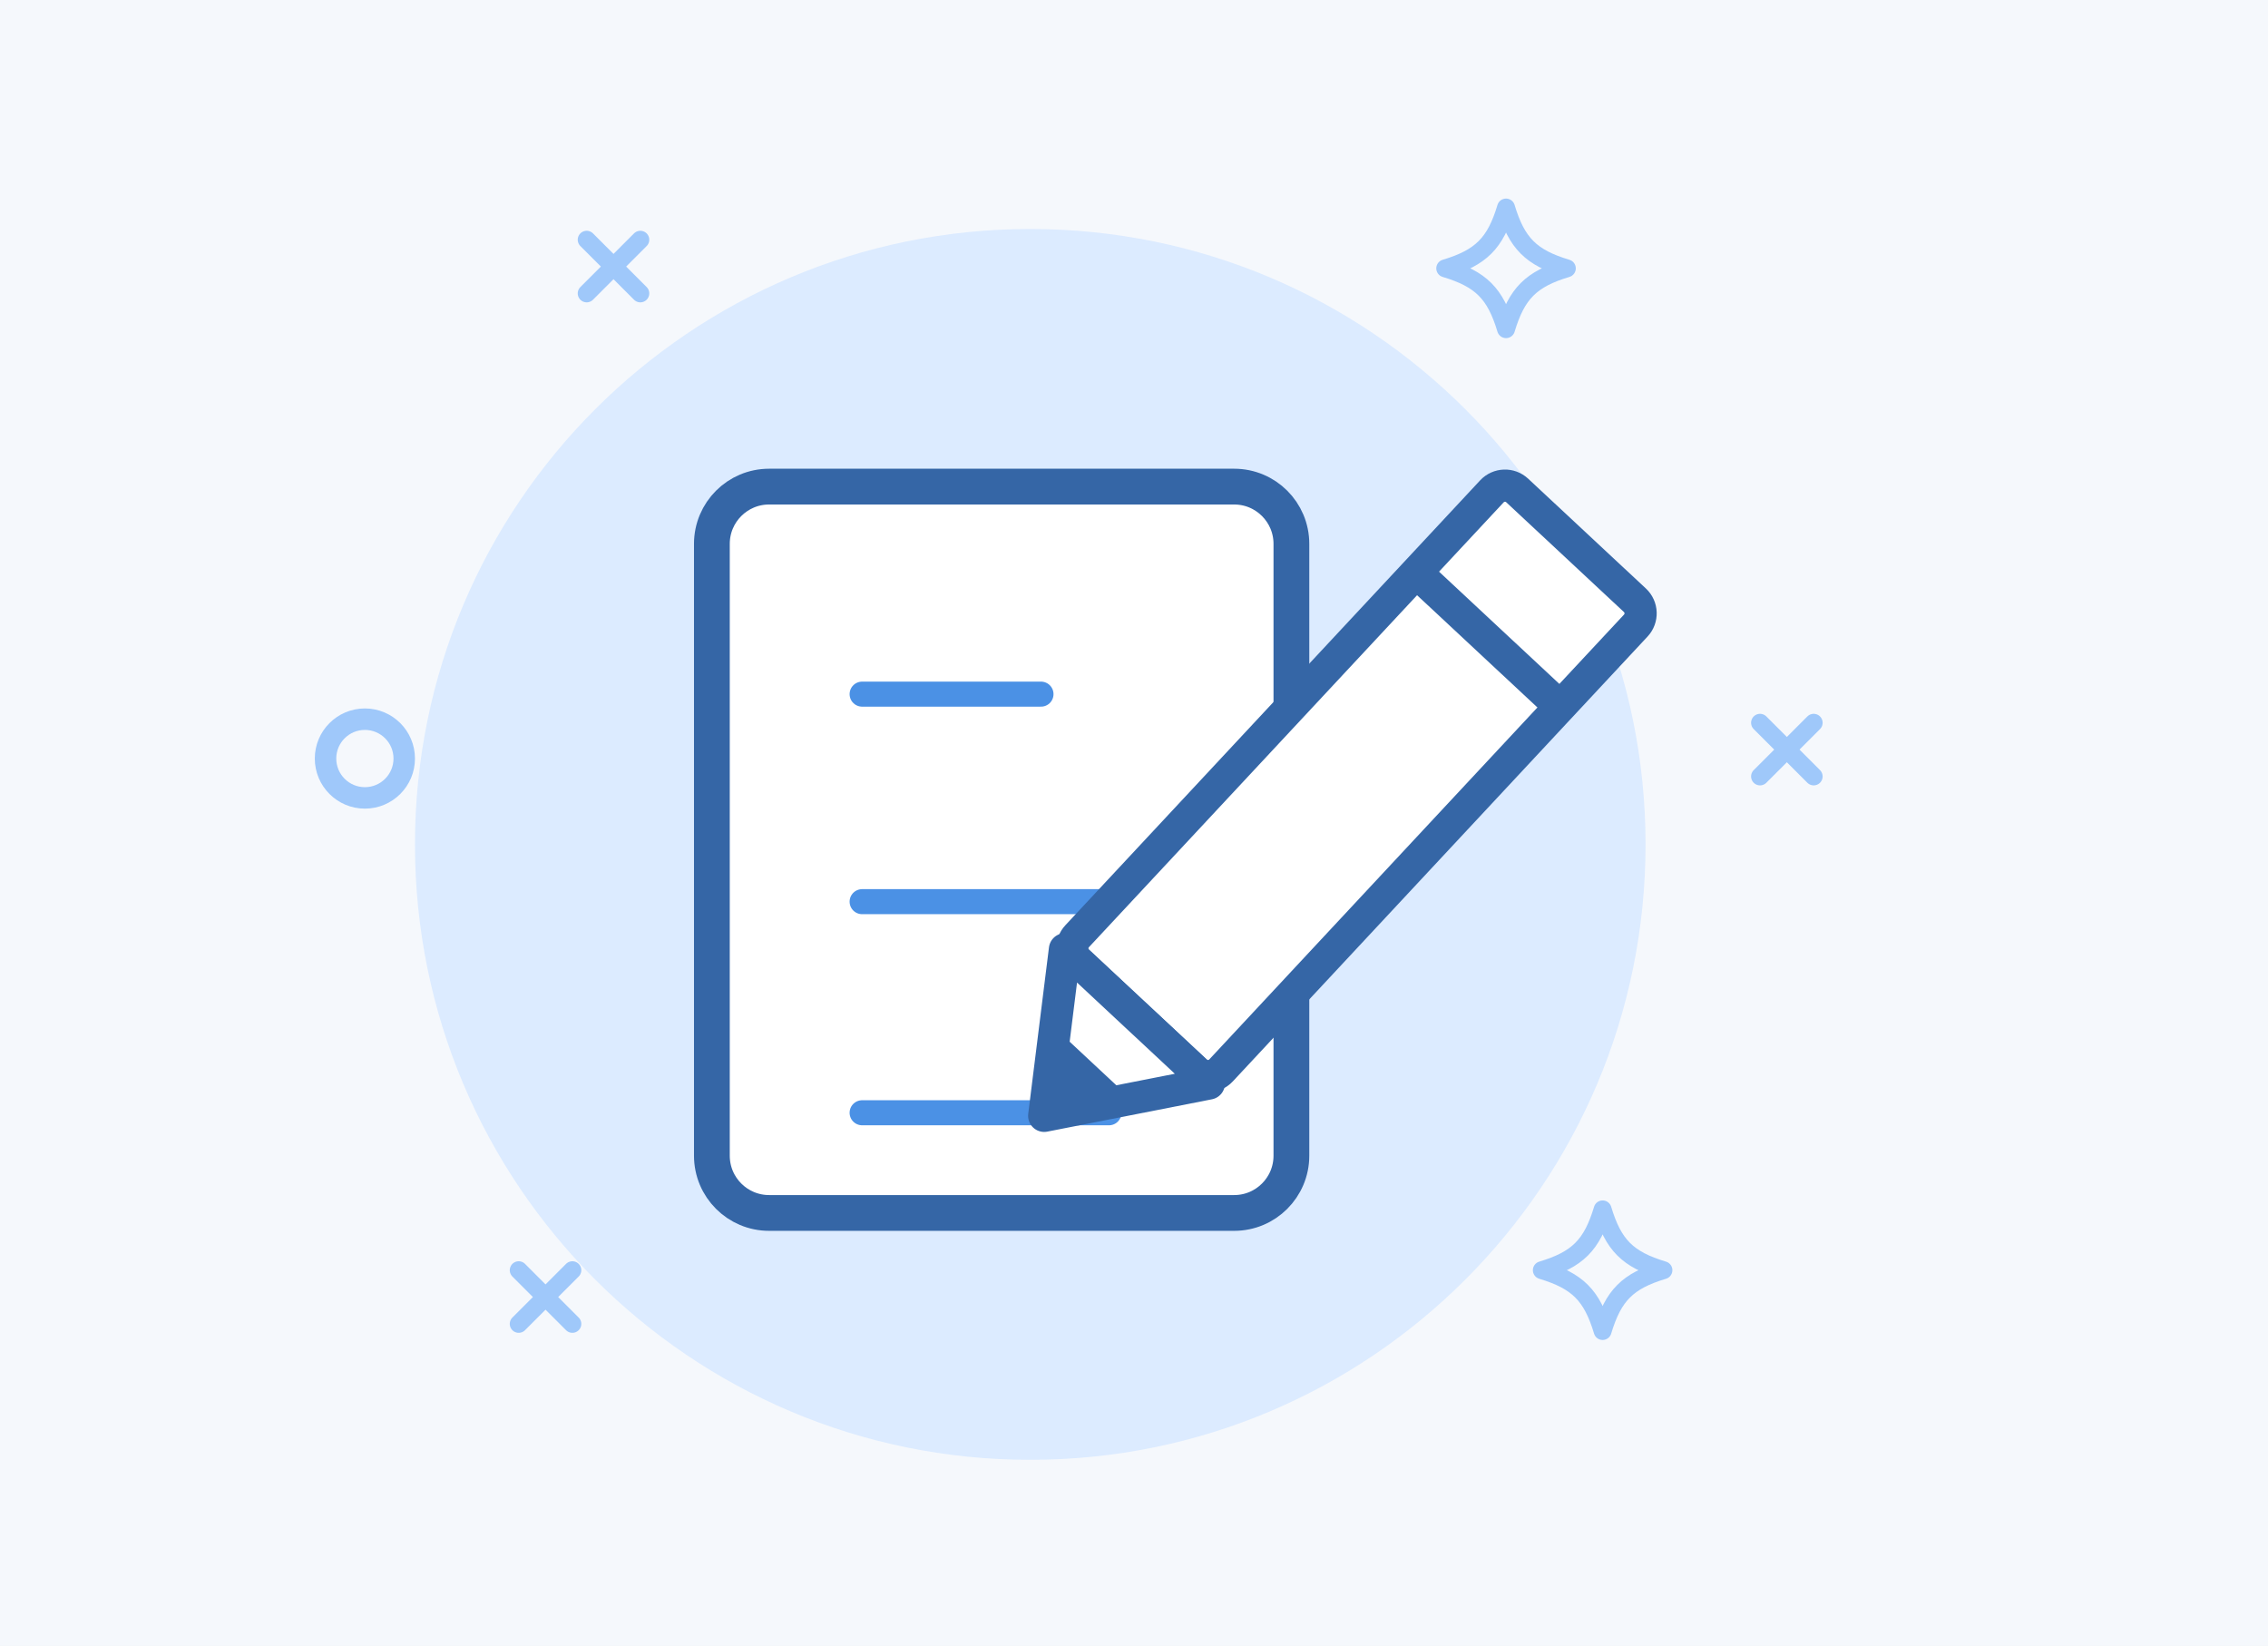
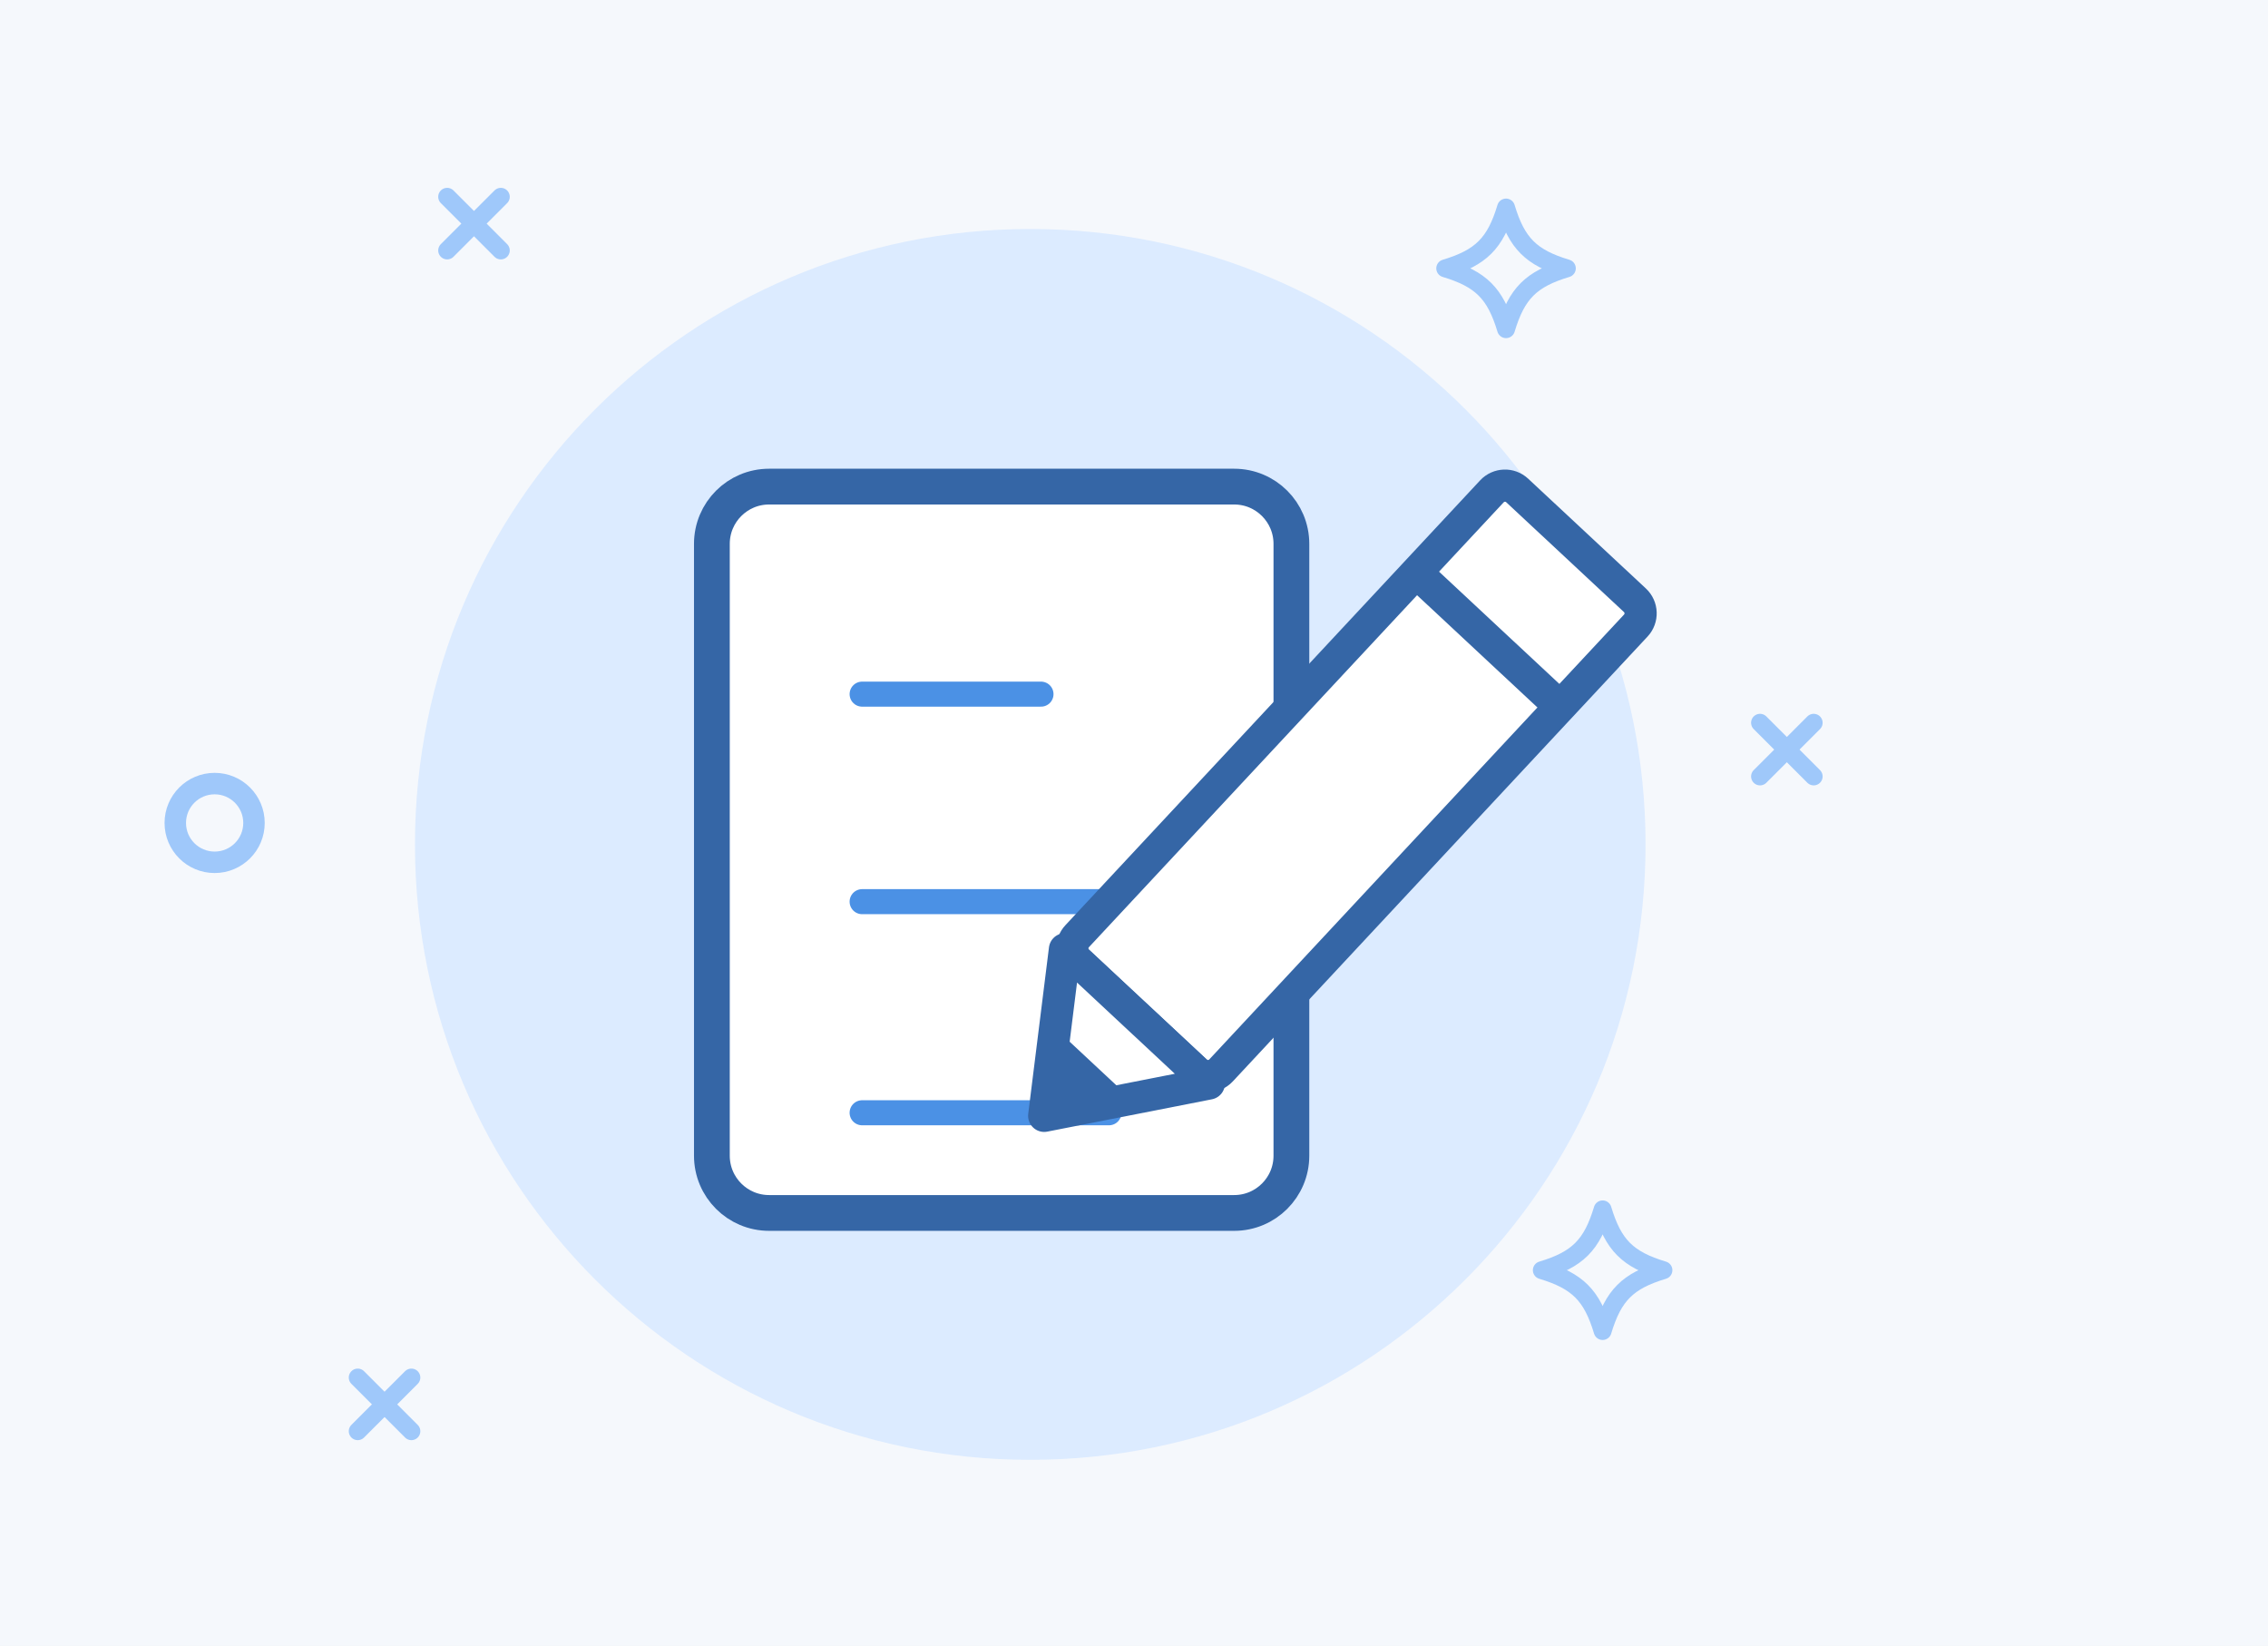
<svg xmlns="http://www.w3.org/2000/svg" width="634" height="460" viewBox="0 0 634 460" fill="none">
  <rect width="634" height="460" fill="#F5F8FC" />
  <circle cx="288" cy="236" r="172" fill="#DCEBFF" />
  <g stroke="#9FC8FA" stroke-width="5" stroke-linecap="round">
-     <line x1="164" y1="67" x2="179" y2="82" />
-     <line x1="179" y1="67" x2="164" y2="82" />
+     <line x1="125" y1="55" x2="140" y2="70" />
+     <line x1="140" y1="55" x2="125" y2="70" />
  </g>
-   <circle cx="102" cy="212" r="11" fill="none" stroke="#9FC8FA" stroke-width="6" />
+   <circle cx="60" cy="230" r="11" fill="none" stroke="#9FC8FA" stroke-width="6" />
  <g stroke="#9FC8FA" stroke-width="5" stroke-linecap="round">
-     <line x1="145" y1="355" x2="160" y2="370" />
-     <line x1="160" y1="355" x2="145" y2="370" />
+     <line x1="100" y1="385" x2="115" y2="400" />
+     <line x1="115" y1="385" x2="100" y2="400" />
  </g>
  <path d="M421 58C424 68 428 72 438 75C428 78 424 82 421 92C418 82 414 78 404 75C414 72 418 68 421 58Z" fill="none" stroke="#9FC8FA" stroke-width="5" stroke-linejoin="round" />
  <g stroke="#9FC8FA" stroke-width="5" stroke-linecap="round">
    <line x1="492" y1="202" x2="507" y2="217" />
    <line x1="507" y1="202" x2="492" y2="217" />
  </g>
  <path d="M448 338C451 348 455 352 465 355C455 358 451 362 448 372C445 362 441 358 431 355C441 352 445 348 448 338Z" fill="none" stroke="#9FC8FA" stroke-width="5" stroke-linejoin="round" />
  <rect x="199" y="136" width="162" height="203" rx="16" fill="#FFFFFF" stroke="#3566A6" stroke-width="10" />
  <line x1="241" y1="194" x2="291" y2="194" stroke="#4B91E5" stroke-width="7" stroke-linecap="round" />
  <line x1="241" y1="252" x2="317" y2="252" stroke="#4B91E5" stroke-width="7" stroke-linecap="round" />
  <line x1="241" y1="311" x2="310" y2="311" stroke="#4B91E5" stroke-width="7" stroke-linecap="round" />
  <g transform="rotate(-47 376 218)">
    <rect x="288" y="193" width="180" height="55" rx="5" fill="#FFFFFF" stroke="#3566A6" stroke-width="9" />
    <line x1="432" y1="193" x2="432" y2="248" stroke="#3566A6" stroke-width="9" />
    <polygon points="288,193 250,220.5 288,248" fill="#FFFFFF" stroke="#3566A6" stroke-width="9" stroke-linejoin="round" />
    <polygon points="250,220.5 270,211 270,230" fill="#3566A6" />
  </g>
</svg>
